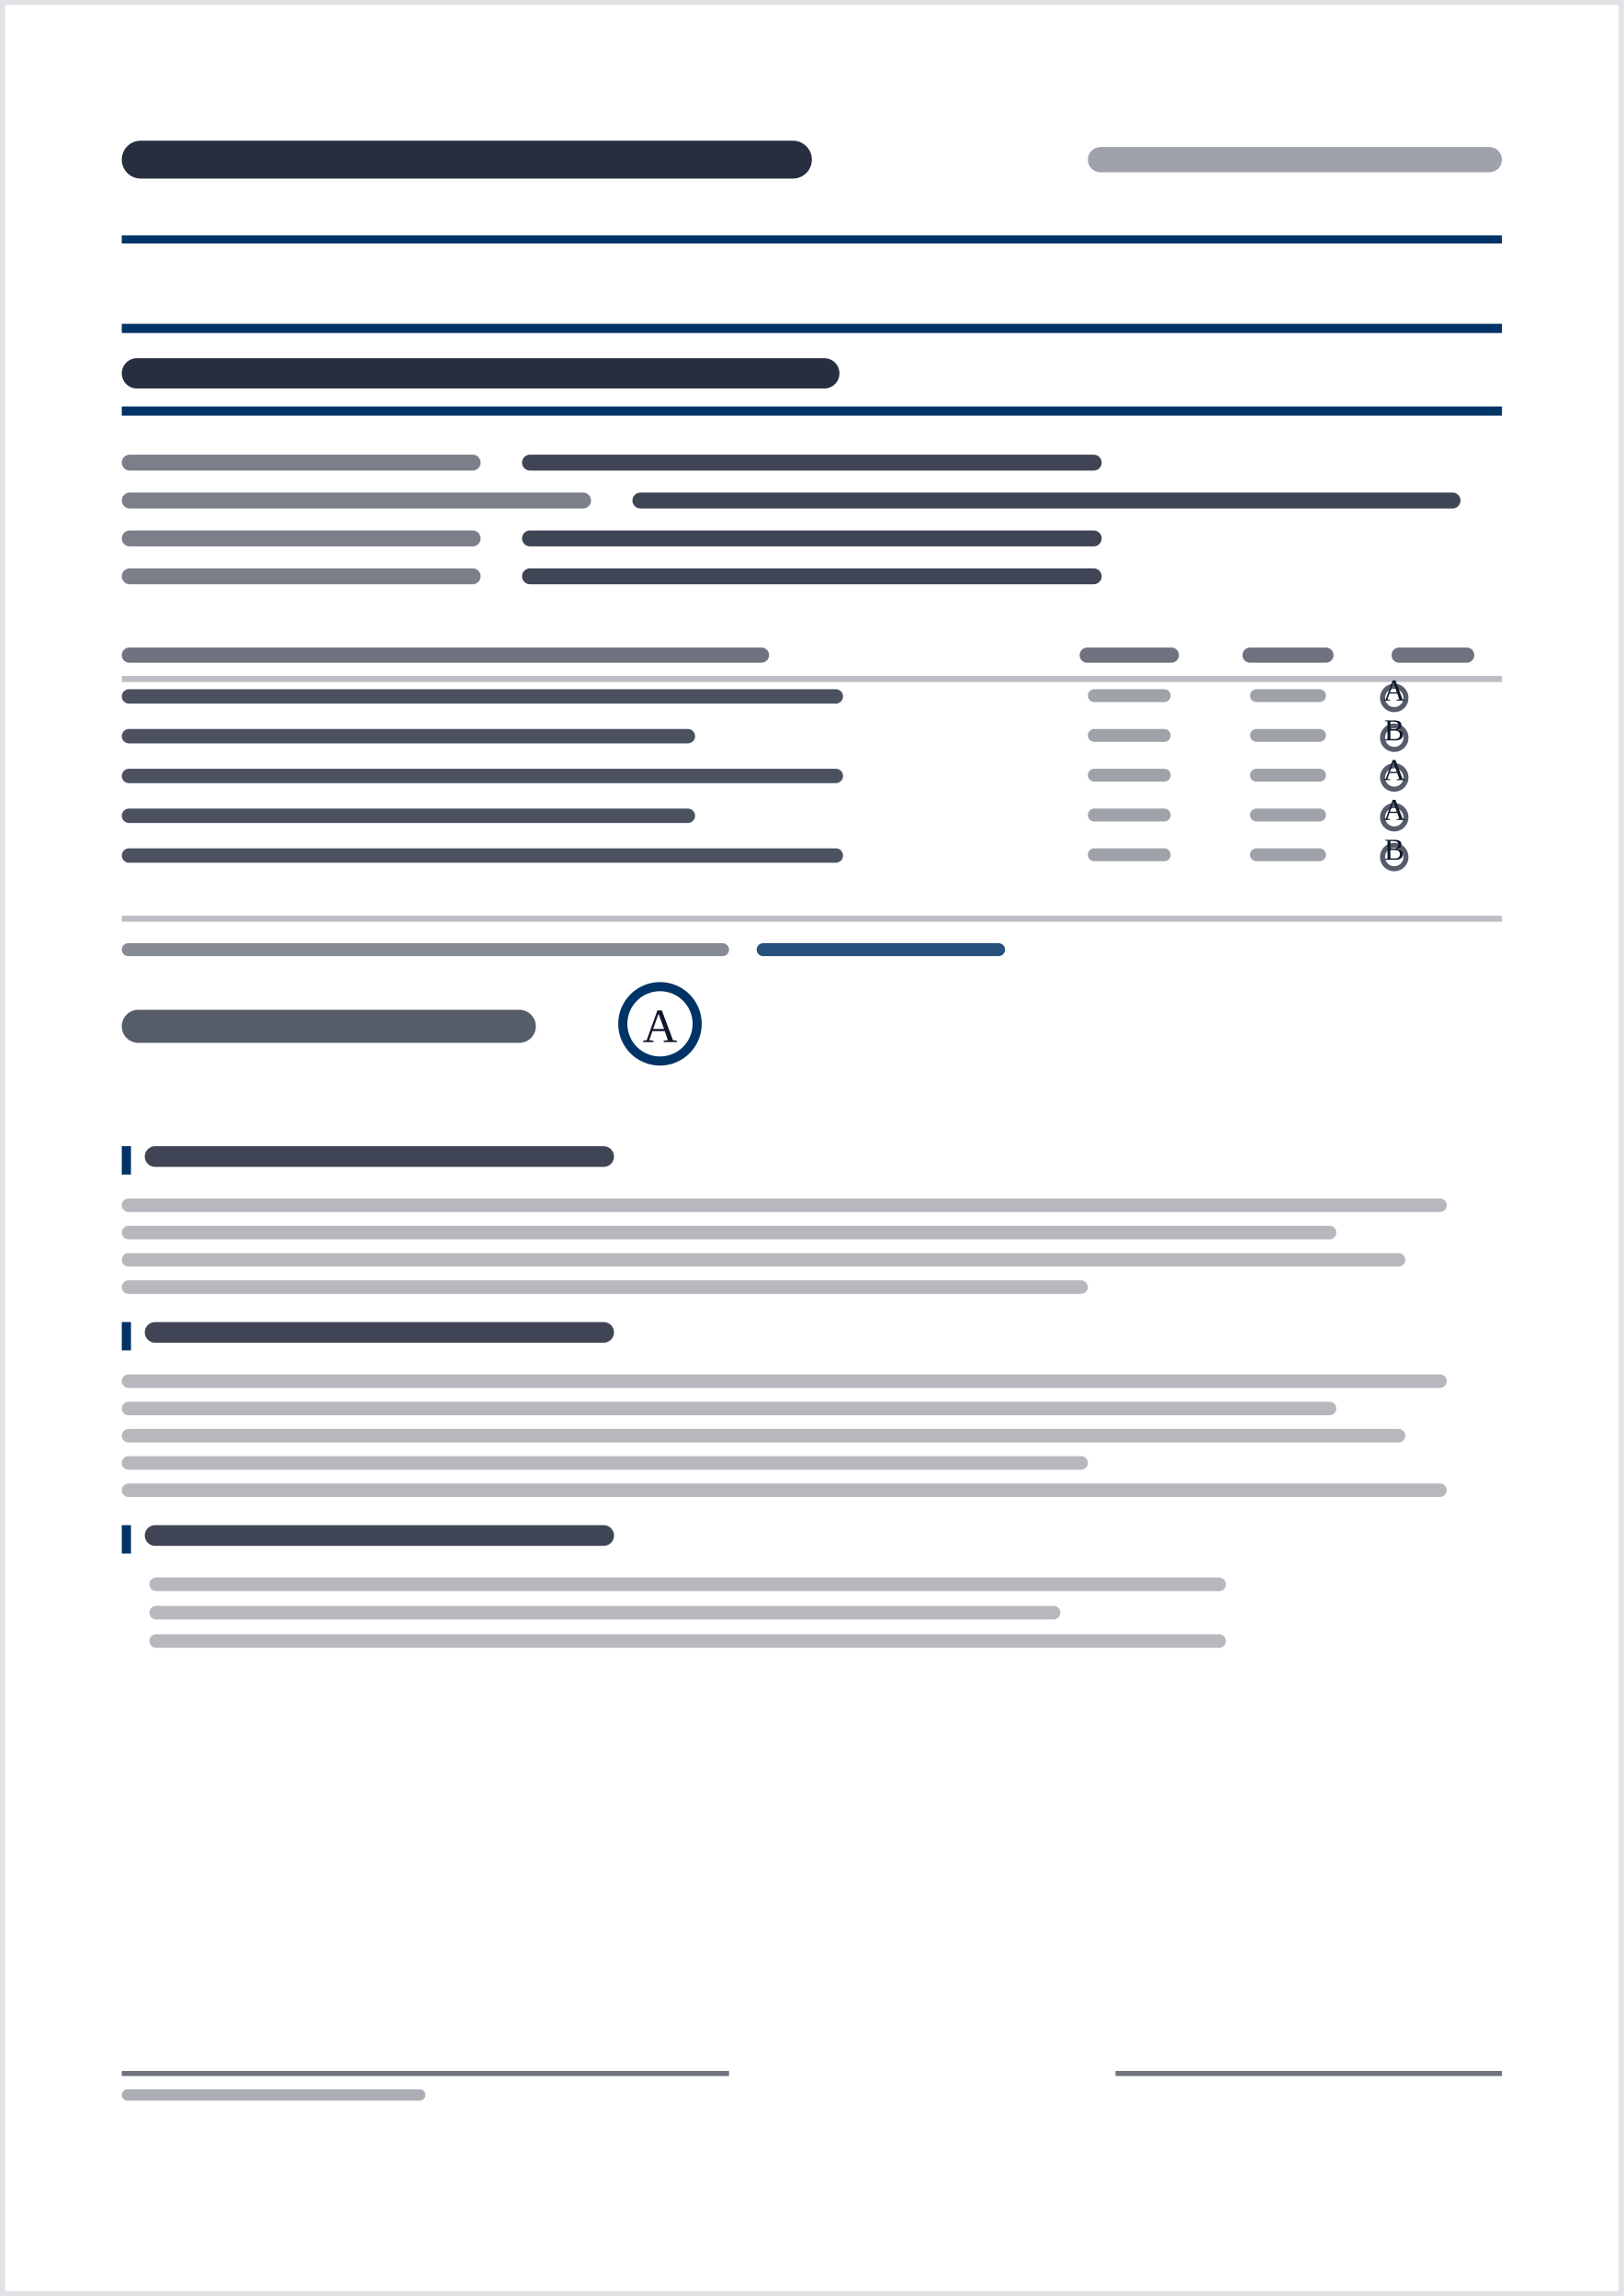
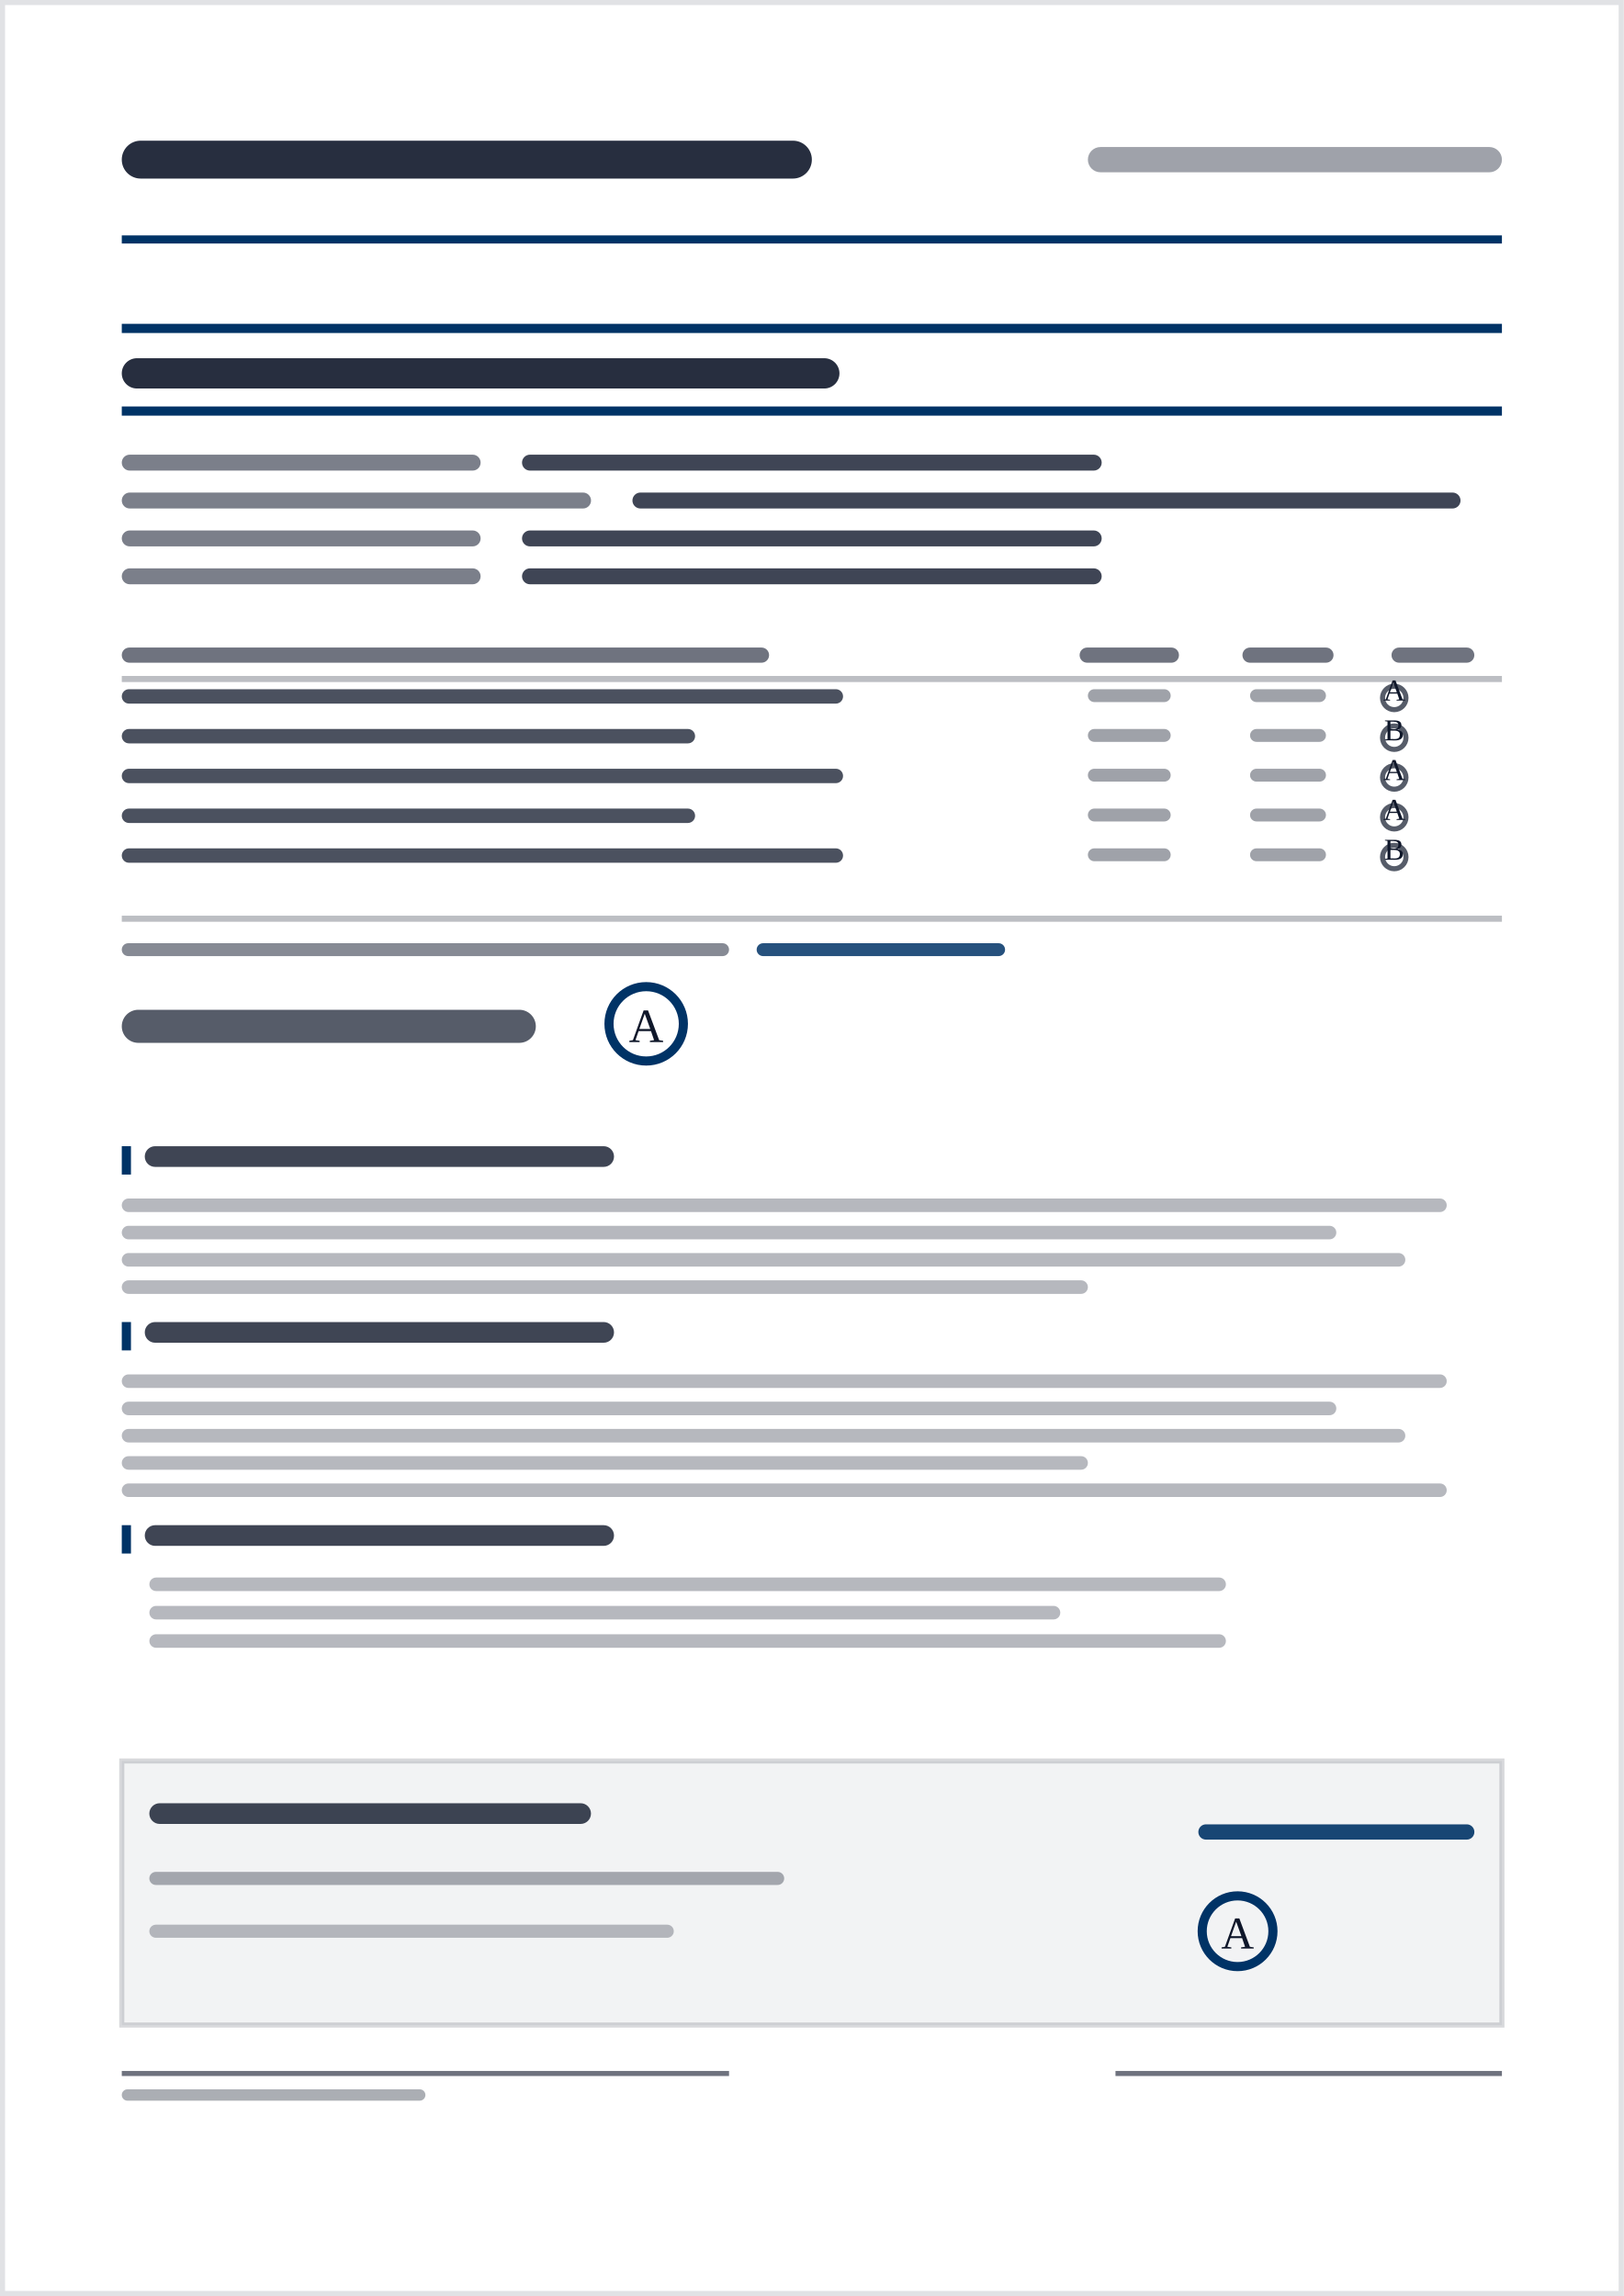
<svg xmlns="http://www.w3.org/2000/svg" width="320" height="452.57" viewBox="0 0 320 452.57" role="img" aria-label="posudok-pl template preview">
  <rect width="320" height="452.57" fill="#FFFFFF" />
  <rect x="0.5" y="0.5" width="319" height="451.57" fill="none" stroke="#0F172A1f" />
  <rect x="24" y="27.73" width="136" height="7.47" rx="3.73" fill="#0F172A" opacity="0.9" />
  <rect x="214.4" y="28.98" width="81.6" height="4.98" rx="2.49" fill="#0F172A" opacity="0.4" />
  <rect x="24" y="46.4" width="272" height="1.6" fill="#003366" />
  <rect x="24" y="63.83" width="272" height="1.81" fill="#003366" />
  <rect x="24" y="70.61" width="141.44" height="5.97" rx="2.99" fill="#0F172A" opacity="0.9" />
  <rect x="24" y="80.12" width="272" height="1.81" fill="#003366" />
  <rect x="24" y="89.62" width="70.72" height="3.14" rx="1.57" fill="#0F172A8c" opacity="1" />
  <rect x="102.88" y="89.62" width="114.24" height="3.14" rx="1.57" fill="#0F172A" opacity="0.8" />
  <rect x="24" y="97.09" width="92.48" height="3.14" rx="1.57" fill="#0F172A8c" opacity="1" />
  <rect x="124.64" y="97.09" width="163.2" height="3.14" rx="1.57" fill="#0F172A" opacity="0.8" />
  <rect x="24" y="104.56" width="70.72" height="3.14" rx="1.57" fill="#0F172A8c" opacity="1" />
  <rect x="102.88" y="104.56" width="114.24" height="3.14" rx="1.57" fill="#0F172A" opacity="0.8" />
  <rect x="24" y="112.03" width="70.72" height="3.14" rx="1.57" fill="#0F172A8c" opacity="1" />
  <rect x="102.88" y="112.03" width="114.24" height="3.14" rx="1.57" fill="#0F172A" opacity="0.8" />
  <rect x="24" y="127.64" width="127.57" height="2.99" rx="1.49" fill="#0F172A99" opacity="1" />
  <rect x="212.77" y="127.64" width="19.58" height="2.99" rx="1.49" fill="#0F172A99" opacity="1" />
  <rect x="244.86" y="127.64" width="17.95" height="2.99" rx="1.49" fill="#0F172A99" opacity="1" />
  <rect x="274.24" y="127.64" width="16.32" height="2.99" rx="1.49" fill="#0F172A99" opacity="1" />
  <rect x="24" y="133.24" width="272" height="1.2" fill="#0F172A47" />
  <rect x="24" y="135.85" width="142.15" height="2.84" rx="1.42" fill="#0F172Abf" opacity="1" />
  <rect x="214.4" y="135.85" width="16.32" height="2.54" rx="1.27" fill="#0F172A66" opacity="1" />
  <rect x="246.36" y="135.85" width="14.96" height="2.54" rx="1.27" fill="#0F172A66" opacity="1" />
  <circle cx="274.78" cy="137.57" r="2.31" fill="none" stroke="#0F172Ab3" stroke-width="1" />
  <text x="274.78" y="138.09" font-size="6" text-anchor="middle" font-family="Times New Roman, serif" fill="#0F172A">A</text>
  <rect x="24" y="143.69" width="112.99" height="2.84" rx="1.42" fill="#0F172Abf" opacity="1" />
  <rect x="214.4" y="143.69" width="16.32" height="2.54" rx="1.27" fill="#0F172A66" opacity="1" />
  <rect x="246.36" y="143.69" width="14.96" height="2.54" rx="1.27" fill="#0F172A66" opacity="1" />
  <circle cx="274.78" cy="145.41" r="2.31" fill="none" stroke="#0F172Ab3" stroke-width="1" />
  <text x="274.78" y="145.93" font-size="6" text-anchor="middle" font-family="Times New Roman, serif" fill="#0F172A">B</text>
  <rect x="24" y="151.53" width="142.15" height="2.84" rx="1.42" fill="#0F172Abf" opacity="1" />
  <rect x="214.4" y="151.53" width="16.32" height="2.54" rx="1.27" fill="#0F172A66" opacity="1" />
  <rect x="246.36" y="151.53" width="14.96" height="2.54" rx="1.27" fill="#0F172A66" opacity="1" />
  <circle cx="274.78" cy="153.25" r="2.31" fill="none" stroke="#0F172Ab3" stroke-width="1" />
  <text x="274.78" y="153.77" font-size="6" text-anchor="middle" font-family="Times New Roman, serif" fill="#0F172A">A</text>
  <rect x="24" y="159.38" width="112.99" height="2.84" rx="1.42" fill="#0F172Abf" opacity="1" />
  <rect x="214.4" y="159.38" width="16.32" height="2.54" rx="1.27" fill="#0F172A66" opacity="1" />
  <rect x="246.36" y="159.38" width="14.96" height="2.54" rx="1.27" fill="#0F172A66" opacity="1" />
  <circle cx="274.78" cy="161.09" r="2.31" fill="none" stroke="#0F172Ab3" stroke-width="1" />
  <text x="274.78" y="161.62" font-size="6" text-anchor="middle" font-family="Times New Roman, serif" fill="#0F172A">A</text>
  <rect x="24" y="167.22" width="142.15" height="2.84" rx="1.42" fill="#0F172Abf" opacity="1" />
  <rect x="214.4" y="167.22" width="16.32" height="2.54" rx="1.27" fill="#0F172A66" opacity="1" />
  <rect x="246.36" y="167.22" width="14.96" height="2.54" rx="1.27" fill="#0F172A66" opacity="1" />
  <circle cx="274.78" cy="168.93" r="2.31" fill="none" stroke="#0F172Ab3" stroke-width="1" />
  <text x="274.78" y="169.46" font-size="6" text-anchor="middle" font-family="Times New Roman, serif" fill="#0F172A">B</text>
  <rect x="24" y="180.49" width="272" height="1.2" fill="#0F172A47" />
  <rect x="24" y="185.92" width="119.68" height="2.54" rx="1.27" fill="#0F172A80" opacity="1" />
  <rect x="149.12" y="185.92" width="48.96" height="2.54" rx="1.27" fill="#003366" opacity="0.85" />
  <rect x="24" y="199.04" width="81.6" height="6.52" rx="3.26" fill="#0F172Ab3" opacity="1" />
-   <circle cx="130.07" cy="201.81" r="7.33" fill="none" stroke="#003366" stroke-width="1.8" />
-   <text x="130.07" y="205.4" font-size="9.45" text-anchor="middle" font-family="Times New Roman, serif" fill="#0F172A">A</text>
+   <circle cx="127.35" cy="201.81" r="7.33" fill="none" stroke="#003366" stroke-width="1.8" />
+   <text x="127.35" y="205.4" font-size="9.45" text-anchor="middle" font-family="Times New Roman, serif" fill="#0F172A">A</text>
  <rect x="24" y="225.93" width="1.81" height="5.59" fill="#003366" />
  <rect x="28.53" y="225.93" width="92.48" height="4.08" rx="2.04" fill="#0F172Acc" opacity="1" />
  <rect x="24" y="236.24" width="261.12" height="2.67" rx="1.33" fill="#0F172A4d" opacity="1" />
  <rect x="24" y="241.62" width="239.36" height="2.67" rx="1.33" fill="#0F172A4d" opacity="1" />
  <rect x="24" y="246.99" width="252.96" height="2.67" rx="1.33" fill="#0F172A4d" opacity="1" />
  <rect x="24" y="252.37" width="190.4" height="2.67" rx="1.33" fill="#0F172A4d" opacity="1" />
  <rect x="24" y="260.59" width="1.81" height="5.59" fill="#003366" />
  <rect x="28.53" y="260.59" width="92.48" height="4.08" rx="2.04" fill="#0F172Acc" opacity="1" />
  <rect x="24" y="270.91" width="261.12" height="2.67" rx="1.33" fill="#0F172A4d" opacity="1" />
  <rect x="24" y="276.29" width="239.36" height="2.67" rx="1.33" fill="#0F172A4d" opacity="1" />
  <rect x="24" y="281.66" width="252.96" height="2.67" rx="1.33" fill="#0F172A4d" opacity="1" />
  <rect x="24" y="287.03" width="190.4" height="2.67" rx="1.33" fill="#0F172A4d" opacity="1" />
  <rect x="24" y="292.41" width="261.12" height="2.67" rx="1.33" fill="#0F172A4d" opacity="1" />
  <rect x="24" y="300.63" width="1.81" height="5.59" fill="#003366" />
  <rect x="28.53" y="300.63" width="92.48" height="4.08" rx="2.04" fill="#0F172Acc" opacity="1" />
  <rect x="29.44" y="310.95" width="212.16" height="2.67" rx="1.33" fill="#0F172A4d" opacity="1" />
  <rect x="29.44" y="316.54" width="179.52" height="2.67" rx="1.33" fill="#0F172A4d" opacity="1" />
  <rect x="29.44" y="322.13" width="212.16" height="2.67" rx="1.33" fill="#0F172A4d" opacity="1" />
+   <rect x="24" y="347.11" width="272" height="52.05" fill="#0F172A0d" stroke="#0F172A29" />
+   <rect x="29.43" y="355.44" width="87.04" height="4.08" rx="2.04" fill="#0F172Acc" opacity="1" />
+   <rect x="29.43" y="368.97" width="125.12" height="2.58" rx="1.29" fill="#0F172A59" opacity="1" />
+   <rect x="29.43" y="379.38" width="103.36" height="2.58" rx="1.29" fill="#0F172A47" opacity="1" />
+   <rect x="236.17" y="359.6" width="54.4" height="3.01" rx="1.5" fill="#003366" opacity="0.9" />
+   <circle cx="243.9" cy="380.67" r="6.97" fill="none" stroke="#003366" stroke-width="1.8" />
+   <text x="243.9" y="384.08" font-size="8.98" text-anchor="middle" font-family="Times New Roman, serif" fill="#0F172A">A</text>
  <rect x="24" y="408.21" width="119.68" height="1" fill="#0F172A99" />
  <rect x="219.84" y="408.21" width="76.16" height="1" fill="#0F172A99" />
  <rect x="24" y="411.83" width="59.84" height="2.24" rx="1.12" fill="#0F172A59" opacity="1" />
</svg>
